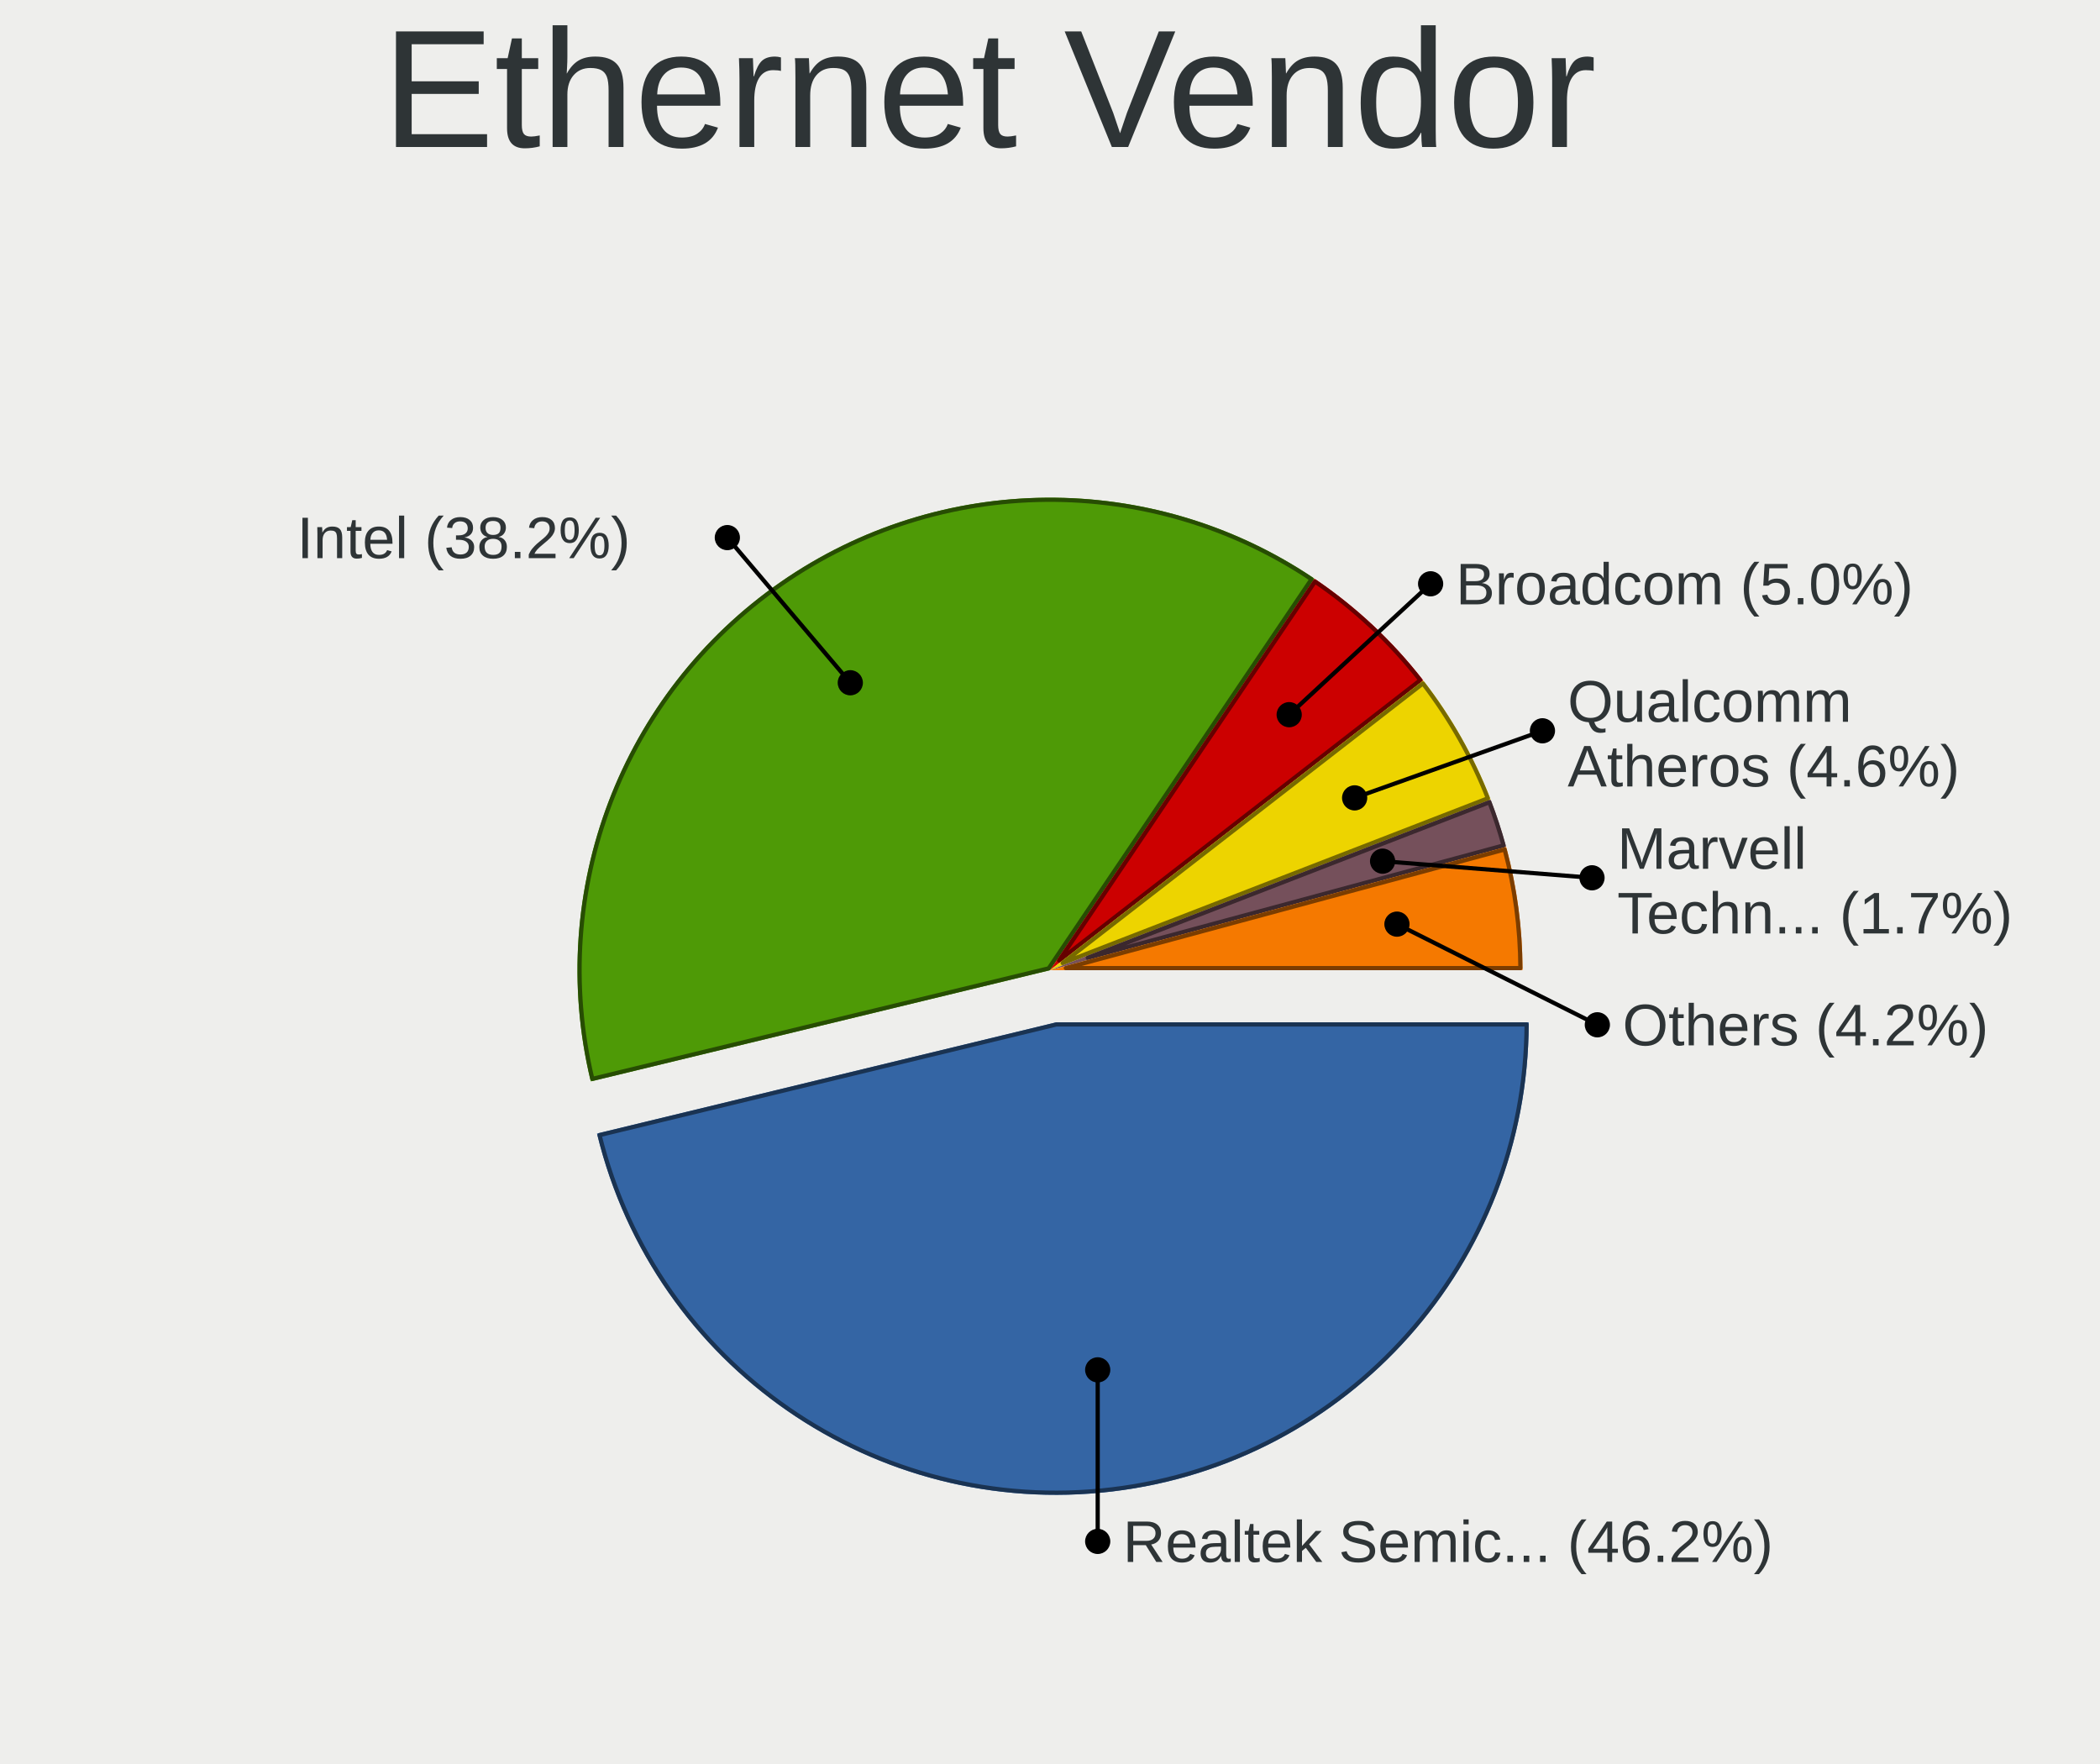
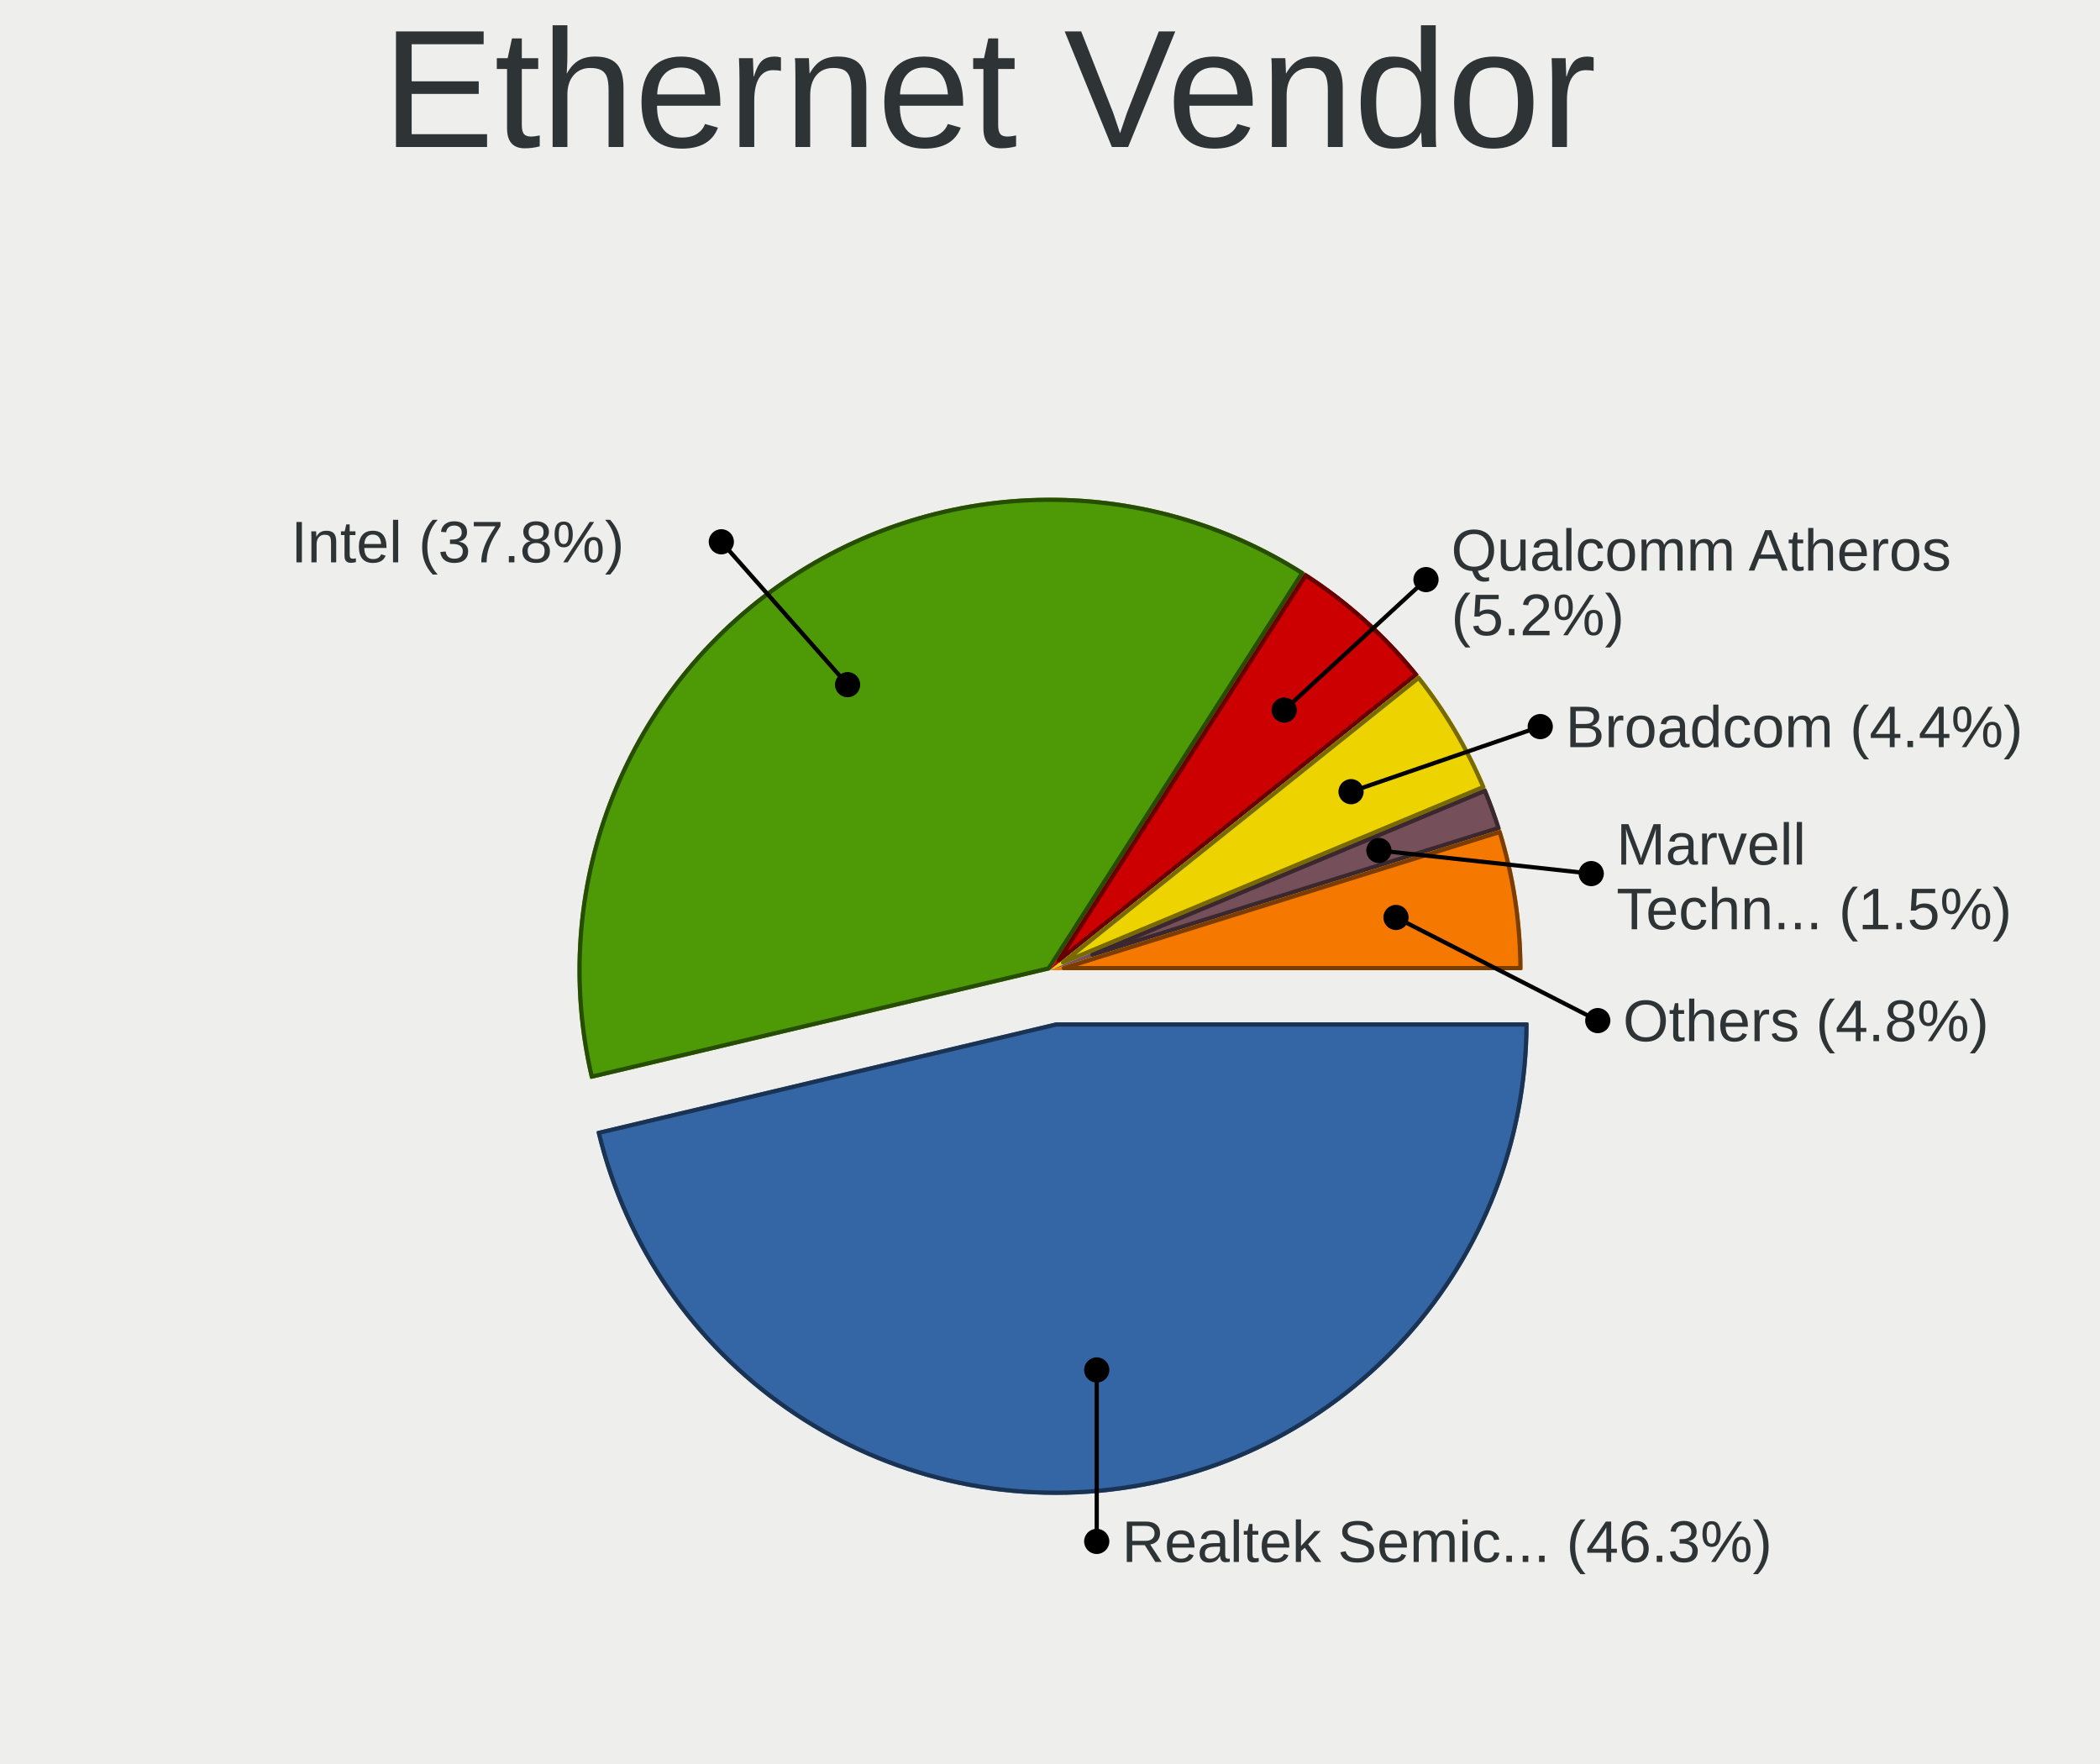
<svg xmlns="http://www.w3.org/2000/svg" width="500" height="420" version="1.0" id="ezcGraph">
  <defs />
  <g id="ezcGraphChart" color-rendering="optimizeQuality" shape-rendering="geometricPrecision" text-rendering="optimizeLegibility">
    <path d=" M 0,420 L 0,0 L 500,0 L 500,420 L 0,420 z " style="fill: #eeeeec; fill-opacity: 1.00; stroke: none;" id="ezcGraphPolygon_1" />
    <path d=" M 0,42 L 0,0 L 500,0 L 500,42 L 0,42 z " style="fill: #000000; fill-opacity: 0.00; stroke: none;" id="ezcGraphPolygon_2" />
-     <path d="M 251.48,243.41 L 363.98,243.41 A 112.50,112.50 0 0,1 142.14,269.89 z" style="fill: #3465a4; fill-opacity: 1.00; stroke: none; cursor: pointer;" id="ezcGraphCircleSector_4" />
-     <path d="M 251.54,243.91 L 363.48,243.91 A 112.00,112.00 0 0,1 142.75,270.26 z" style="fill: none; stroke: #1a3352; stroke-width: 1; stroke-opacity: 1.00; stroke-linecap: round; stroke-linejoin: round;" id="ezcGraphCircleSector_5" />
-     <path d="M 250.00,231.00 L 140.66,257.48 A 112.50,112.50 0 0,1 312.96,137.77 z" style="fill: #4e9a06; fill-opacity: 1.00; stroke: none; cursor: pointer;" id="ezcGraphCircleSector_6" />
-     <path d="M 249.69,230.56 L 141.03,256.88 A 112.00,112.00 0 0,1 312.27,137.90 z" style="fill: none; stroke: #274d03; stroke-width: 1; stroke-opacity: 1.00; stroke-linecap: round; stroke-linejoin: round;" id="ezcGraphCircleSector_7" />
-     <path d="M 250.00,231.00 L 312.96,137.77 A 112.50,112.50 0 0,1 338.87,162.02 z" style="fill: #cc0000; fill-opacity: 1.00; stroke: none; cursor: pointer;" id="ezcGraphCircleSector_8" />
-     <path d="M 252.17,228.69 L 313.10,138.46 A 112.00,112.00 0 0,1 338.17,161.94 z" style="fill: none; stroke: #660000; stroke-width: 1; stroke-opacity: 1.00; stroke-linecap: round; stroke-linejoin: round;" id="ezcGraphCircleSector_9" />
-     <path d="M 250.00,231.00 L 338.87,162.02 A 112.50,112.50 0 0,1 354.90,190.36 z" style="fill: #edd400; fill-opacity: 1.00; stroke: none; cursor: pointer;" id="ezcGraphCircleSector_10" />
-     <path d="M 253.01,229.30 L 338.79,162.73 A 112.00,112.00 0 0,1 354.26,190.07 z" style="fill: none; stroke: #776a00; stroke-width: 1; stroke-opacity: 1.00; stroke-linecap: round; stroke-linejoin: round;" id="ezcGraphCircleSector_11" />
-     <path d="M 250.00,231.00 L 354.90,190.36 A 112.50,112.50 0 0,1 358.60,201.64 z" style="fill: #75505b; fill-opacity: 1.00; stroke: none; cursor: pointer;" id="ezcGraphCircleSector_12" />
-     <path d="M 259.00,228.05 L 354.62,191.01 A 112.00,112.00 0 0,1 357.99,201.29 z" style="fill: none; stroke: #3b282e; stroke-width: 1; stroke-opacity: 1.00; stroke-linecap: round; stroke-linejoin: round;" id="ezcGraphCircleSector_13" />
-     <path d="M 250.00,231.00 L 358.60,201.64 A 112.50,112.50 0 0,1 362.50,231.00 z" style="fill: #f57900; fill-opacity: 1.00; stroke: none;" id="ezcGraphCircleSector_14" />
-     <path d="M 253.77,230.50 L 358.25,202.26 A 112.00,112.00 0 0,1 362.00,230.50 z" style="fill: none; stroke: #7b3d00; stroke-width: 1; stroke-opacity: 1.00; stroke-linecap: round; stroke-linejoin: round;" id="ezcGraphCircleSector_15" />
-     <path d=" M 202.453,162.562 L 173.176,128" style="fill: none; stroke: #000000; stroke-width: 1; stroke-opacity: 1.00; stroke-linecap: round; stroke-linejoin: round;" id="ezcGraphLine_16" />
-     <ellipse cx="202.453" cy="162.562" rx="3" ry="3" style="fill: #000000; fill-opacity: 1.00; stroke: none;" id="ezcGraphCircle_17" />
-     <ellipse cx="173.176" cy="128" rx="3" ry="3" style="fill: #000000; fill-opacity: 1.00; stroke: none;" id="ezcGraphCircle_18" />
-     <path d=" M 306.949,170.162 L 340.623,139" style="fill: none; stroke: #000000; stroke-width: 1; stroke-opacity: 1.00; stroke-linecap: round; stroke-linejoin: round;" id="ezcGraphLine_20" />
-     <ellipse cx="306.949" cy="170.162" rx="3" ry="3" style="fill: #000000; fill-opacity: 1.00; stroke: none;" id="ezcGraphCircle_21" />
-     <ellipse cx="340.623" cy="139" rx="3" ry="3" style="fill: #000000; fill-opacity: 1.00; stroke: none;" id="ezcGraphCircle_22" />
-     <path d=" M 322.533,189.97 L 367.248,174" style="fill: none; stroke: #000000; stroke-width: 1; stroke-opacity: 1.00; stroke-linecap: round; stroke-linejoin: round;" id="ezcGraphLine_24" />
-     <ellipse cx="322.533" cy="189.97" rx="3" ry="3" style="fill: #000000; fill-opacity: 1.00; stroke: none;" id="ezcGraphCircle_25" />
-     <ellipse cx="367.248" cy="174" rx="3" ry="3" style="fill: #000000; fill-opacity: 1.00; stroke: none;" id="ezcGraphCircle_26" />
-     <path d=" M 329.187,205.039 L 379.049,209" style="fill: none; stroke: #000000; stroke-width: 1; stroke-opacity: 1.00; stroke-linecap: round; stroke-linejoin: round;" id="ezcGraphLine_28" />
-     <ellipse cx="329.187" cy="205.039" rx="3" ry="3" style="fill: #000000; fill-opacity: 1.00; stroke: none;" id="ezcGraphCircle_29" />
-     <ellipse cx="379.049" cy="209" rx="3" ry="3" style="fill: #000000; fill-opacity: 1.00; stroke: none;" id="ezcGraphCircle_30" />
-     <path d=" M 332.608,220.032 L 380.322,244" style="fill: none; stroke: #000000; stroke-width: 1; stroke-opacity: 1.00; stroke-linecap: round; stroke-linejoin: round;" id="ezcGraphLine_32" />
-     <ellipse cx="332.608" cy="220.032" rx="3" ry="3" style="fill: #000000; fill-opacity: 1.00; stroke: none;" id="ezcGraphCircle_33" />
-     <ellipse cx="380.322" cy="244" rx="3" ry="3" style="fill: #000000; fill-opacity: 1.00; stroke: none;" id="ezcGraphCircle_34" />
-     <path d=" M 261.358,326.158 L 261.358,367" style="fill: none; stroke: #000000; stroke-width: 1; stroke-opacity: 1.00; stroke-linecap: round; stroke-linejoin: round;" id="ezcGraphLine_36" />
-     <ellipse cx="261.358" cy="326.158" rx="3" ry="3" style="fill: #000000; fill-opacity: 1.00; stroke: none;" id="ezcGraphCircle_37" />
-     <ellipse cx="261.358" cy="367" rx="3" ry="3" style="fill: #000000; fill-opacity: 1.00; stroke: none;" id="ezcGraphCircle_38" />
+     <path d="M 251.45,243.42 L 363.95,243.42 A 112.50,112.50 0 0,1 141.98,269.36 z" style="fill: #3465a4; fill-opacity: 1.00; stroke: none; cursor: pointer;" id="ezcGraphCircleSector_4" />
+     <path d="M 251.51,243.92 L 363.45,243.92 A 112.00,112.00 0 0,1 142.59,269.73 z" style="fill: none; stroke: #1a3352; stroke-width: 1; stroke-opacity: 1.00; stroke-linecap: round; stroke-linejoin: round;" id="ezcGraphCircleSector_5" />
+     <path d="M 250.00,231.00 L 140.53,256.94 A 112.50,112.50 0 0,1 310.72,136.29 z" style="fill: #4e9a06; fill-opacity: 1.00; stroke: none; cursor: pointer;" id="ezcGraphCircleSector_6" />
+     <path d="M 249.69,230.56 L 140.90,256.34 A 112.00,112.00 0 0,1 310.03,136.45 z" style="fill: none; stroke: #274d03; stroke-width: 1; stroke-opacity: 1.00; stroke-linecap: round; stroke-linejoin: round;" id="ezcGraphCircleSector_7" />
+     <path d="M 250.00,231.00 L 310.72,136.29 A 112.50,112.50 0 0,1 337.84,160.71 z" style="fill: #cc0000; fill-opacity: 1.00; stroke: none; cursor: pointer;" id="ezcGraphCircleSector_8" />
+     <path d="M 252.06,228.71 L 310.87,136.99 A 112.00,112.00 0 0,1 337.14,160.63 z" style="fill: none; stroke: #660000; stroke-width: 1; stroke-opacity: 1.00; stroke-linecap: round; stroke-linejoin: round;" id="ezcGraphCircleSector_9" />
+     <path d="M 250.00,231.00 L 337.84,160.71 A 112.50,112.50 0 0,1 353.81,187.65 z" style="fill: #edd400; fill-opacity: 1.00; stroke: none; cursor: pointer;" id="ezcGraphCircleSector_10" />
+     <path d="M 253.09,229.17 L 337.76,161.41 A 112.00,112.00 0 0,1 353.16,187.38 z" style="fill: none; stroke: #776a00; stroke-width: 1; stroke-opacity: 1.00; stroke-linecap: round; stroke-linejoin: round;" id="ezcGraphCircleSector_11" />
+     <path d="M 250.00,231.00 L 353.81,187.65 A 112.50,112.50 0 0,1 357.39,197.48 z" style="fill: #75505b; fill-opacity: 1.00; stroke: none; cursor: pointer;" id="ezcGraphCircleSector_12" />
+     <path d="M 260.10,227.32 L 353.54,188.30 A 112.00,112.00 0 0,1 356.76,197.15 z" style="fill: none; stroke: #3b282e; stroke-width: 1; stroke-opacity: 1.00; stroke-linecap: round; stroke-linejoin: round;" id="ezcGraphCircleSector_13" />
+     <path d="M 250.00,231.00 L 357.39,197.48 A 112.50,112.50 0 0,1 362.50,231.00 z" style="fill: #f57900; fill-opacity: 1.00; stroke: none;" id="ezcGraphCircleSector_14" />
+     <path d="M 253.28,230.50 L 357.06,198.11 A 112.00,112.00 0 0,1 362.00,230.50 z" style="fill: none; stroke: #7b3d00; stroke-width: 1; stroke-opacity: 1.00; stroke-linecap: round; stroke-linejoin: round;" id="ezcGraphCircleSector_15" />
+     <path d=" M 201.806,163.017 L 171.744,129" style="fill: none; stroke: #000000; stroke-width: 1; stroke-opacity: 1.00; stroke-linecap: round; stroke-linejoin: round;" id="ezcGraphLine_16" />
+     <ellipse cx="201.806" cy="163.017" rx="3" ry="3" style="fill: #000000; fill-opacity: 1.00; stroke: none;" id="ezcGraphCircle_17" />
+     <ellipse cx="171.744" cy="129" rx="3" ry="3" style="fill: #000000; fill-opacity: 1.00; stroke: none;" id="ezcGraphCircle_18" />
+     <path d=" M 305.761,169.071 L 339.522,138" style="fill: none; stroke: #000000; stroke-width: 1; stroke-opacity: 1.00; stroke-linecap: round; stroke-linejoin: round;" id="ezcGraphLine_20" />
+     <ellipse cx="305.761" cy="169.071" rx="3" ry="3" style="fill: #000000; fill-opacity: 1.00; stroke: none;" id="ezcGraphCircle_21" />
+     <ellipse cx="339.522" cy="138" rx="3" ry="3" style="fill: #000000; fill-opacity: 1.00; stroke: none;" id="ezcGraphCircle_22" />
+     <path d=" M 321.679,188.496 L 366.729,173" style="fill: none; stroke: #000000; stroke-width: 1; stroke-opacity: 1.00; stroke-linecap: round; stroke-linejoin: round;" id="ezcGraphLine_24" />
+     <ellipse cx="321.679" cy="188.496" rx="3" ry="3" style="fill: #000000; fill-opacity: 1.00; stroke: none;" id="ezcGraphCircle_25" />
+     <ellipse cx="366.729" cy="173" rx="3" ry="3" style="fill: #000000; fill-opacity: 1.00; stroke: none;" id="ezcGraphCircle_26" />
+     <path d=" M 328.308,202.498 L 378.866,208" style="fill: none; stroke: #000000; stroke-width: 1; stroke-opacity: 1.00; stroke-linecap: round; stroke-linejoin: round;" id="ezcGraphLine_28" />
+     <ellipse cx="328.308" cy="202.498" rx="3" ry="3" style="fill: #000000; fill-opacity: 1.00; stroke: none;" id="ezcGraphCircle_29" />
+     <ellipse cx="378.866" cy="208" rx="3" ry="3" style="fill: #000000; fill-opacity: 1.00; stroke: none;" id="ezcGraphCircle_30" />
+     <path d=" M 332.382,218.443 L 380.423,243" style="fill: none; stroke: #000000; stroke-width: 1; stroke-opacity: 1.00; stroke-linecap: round; stroke-linejoin: round;" id="ezcGraphLine_32" />
+     <ellipse cx="332.382" cy="218.443" rx="3" ry="3" style="fill: #000000; fill-opacity: 1.00; stroke: none;" id="ezcGraphCircle_33" />
+     <ellipse cx="380.423" cy="243" rx="3" ry="3" style="fill: #000000; fill-opacity: 1.00; stroke: none;" id="ezcGraphCircle_34" />
+     <path d=" M 261.126,326.185 L 261.126,367" style="fill: none; stroke: #000000; stroke-width: 1; stroke-opacity: 1.00; stroke-linecap: round; stroke-linejoin: round;" id="ezcGraphLine_36" />
+     <ellipse cx="261.126" cy="326.185" rx="3" ry="3" style="fill: #000000; fill-opacity: 1.00; stroke: none;" id="ezcGraphCircle_37" />
+     <ellipse cx="261.126" cy="367" rx="3" ry="3" style="fill: #000000; fill-opacity: 1.00; stroke: none;" id="ezcGraphCircle_38" />
    <g id="ezcGraphTextBox_3">
      <path d=" M 90.5,42 L 90.5,0.5 L 410,0.5 L 410,42 L 90.5,42 z " style="fill: #ffffff; fill-opacity: 0.00; stroke: none;" id="ezcGraphPolygon_40" />
      <text id="ezcGraphTextBox_3_text" x="91" text-length="318px" y="35" style="font-size: 40px; font-family: 'Arial'; fill: #2e3436; fill-opacity: 1.00; stroke: none;">Ethernet Vendor</text>
    </g>
    <g id="ezcGraphTextBox_19" style=" cursor: pointer;">
-       <path d=" M 70.216,136 L 70.216,120.5 L 168.176,120.5 L 168.176,136 L 70.216,136 z " style="fill: #ffffff; fill-opacity: 0.00; stroke: none;" id="ezcGraphPolygon_41" />
-       <text id="ezcGraphTextBox_19_text" x="70.716" text-length="96.46px" y="132.9" style="font-size: 14px; font-family: 'Arial'; fill: #2e3436; fill-opacity: 1.00; stroke: none;">Intel (38.2%)</text>
+       <path d=" M 68.784,137 L 68.784,121.5 L 166.744,121.5 L 166.744,137 L 68.784,137 z " style="fill: #ffffff; fill-opacity: 0.00; stroke: none;" id="ezcGraphPolygon_41" />
+       <text id="ezcGraphTextBox_19_text" x="69.284" text-length="96.46px" y="133.9" style="font-size: 14px; font-family: 'Arial'; fill: #2e3436; fill-opacity: 1.00; stroke: none;">Intel (37.8%)</text>
    </g>
    <g id="ezcGraphTextBox_23" style=" cursor: pointer;">
-       <path d=" M 346.123,147 L 346.123,131.5 L 458.923,131.5 L 458.923,147 L 346.123,147 z " style="fill: #ffffff; fill-opacity: 0.00; stroke: none;" id="ezcGraphPolygon_42" />
-       <text id="ezcGraphTextBox_23_text" x="346.623" text-length="111.3px" y="143.9" style="font-size: 14px; font-family: 'Arial'; fill: #2e3436; fill-opacity: 1.00; stroke: none;">Broadcom (5.0%)</text>
+       <path d=" M 345.022,153.05 L 345.022,123.45 L 465.243,123.45 L 465.243,153.05 L 345.022,153.05 z " style="fill: #ffffff; fill-opacity: 0.00; stroke: none;" id="ezcGraphPolygon_42" />
+       <text id="ezcGraphTextBox_23_text" x="345.522" text-length="118.72px" y="135.85" style="font-size: 14px; font-family: 'Arial'; fill: #2e3436; fill-opacity: 1.00; stroke: none;">Qualcomm Atheros</text>
+       <text id="ezcGraphTextBox_23_text" x="345.522" text-length="44.52px" y="151.25" style="font-size: 14px; font-family: 'Arial'; fill: #2e3436; fill-opacity: 1.00; stroke: none;">(5.2%)</text>
    </g>
    <g id="ezcGraphTextBox_27" style=" cursor: pointer;">
-       <path d=" M 372.748,189.05 L 372.748,159.45 L 478.127,159.45 L 478.127,189.05 L 372.748,189.05 z " style="fill: #ffffff; fill-opacity: 0.00; stroke: none;" id="ezcGraphPolygon_43" />
-       <text id="ezcGraphTextBox_27_text" x="373.248" text-length="59.36px" y="171.85" style="font-size: 14px; font-family: 'Arial'; fill: #2e3436; fill-opacity: 1.00; stroke: none;">Qualcomm</text>
-       <text id="ezcGraphTextBox_27_text" x="373.248" text-length="103.88px" y="187.25" style="font-size: 14px; font-family: 'Arial'; fill: #2e3436; fill-opacity: 1.00; stroke: none;">Atheros (4.6%)</text>
+       <path d=" M 372.229,181 L 372.229,165.5 L 485.029,165.5 L 485.029,181 L 372.229,181 z " style="fill: #ffffff; fill-opacity: 0.00; stroke: none;" id="ezcGraphPolygon_43" />
+       <text id="ezcGraphTextBox_27_text" x="372.729" text-length="111.3px" y="177.9" style="font-size: 14px; font-family: 'Arial'; fill: #2e3436; fill-opacity: 1.00; stroke: none;">Broadcom (4.4%)</text>
    </g>
    <g id="ezcGraphTextBox_31" style=" cursor: pointer;">
-       <path d=" M 384.549,224.05 L 384.549,194.45 L 497.349,194.45 L 497.349,224.05 L 384.549,224.05 z " style="fill: #ffffff; fill-opacity: 0.00; stroke: none;" id="ezcGraphPolygon_44" />
-       <text id="ezcGraphTextBox_31_text" x="385.049" text-length="51.94px" y="206.85" style="font-size: 14px; font-family: 'Arial'; fill: #2e3436; fill-opacity: 1.00; stroke: none;">Marvell</text>
-       <text id="ezcGraphTextBox_31_text" x="385.049" text-length="111.3px" y="222.25" style="font-size: 14px; font-family: 'Arial'; fill: #2e3436; fill-opacity: 1.00; stroke: none;">Techn... (1.7%)</text>
+       <path d=" M 384.366,223.05 L 384.366,193.45 L 497.166,193.45 L 497.166,223.05 L 384.366,223.05 z " style="fill: #ffffff; fill-opacity: 0.00; stroke: none;" id="ezcGraphPolygon_44" />
+       <text id="ezcGraphTextBox_31_text" x="384.866" text-length="51.94px" y="205.85" style="font-size: 14px; font-family: 'Arial'; fill: #2e3436; fill-opacity: 1.00; stroke: none;">Marvell</text>
+       <text id="ezcGraphTextBox_31_text" x="384.866" text-length="111.3px" y="221.25" style="font-size: 14px; font-family: 'Arial'; fill: #2e3436; fill-opacity: 1.00; stroke: none;">Techn... (1.5%)</text>
    </g>
    <g id="ezcGraphTextBox_35">
-       <path d=" M 385.822,252 L 385.822,236.5 L 483.782,236.5 L 483.782,252 L 385.822,252 z " style="fill: #ffffff; fill-opacity: 0.00; stroke: none;" id="ezcGraphPolygon_45" />
-       <text id="ezcGraphTextBox_35_text" x="386.322" text-length="96.46px" y="248.9" style="font-size: 14px; font-family: 'Arial'; fill: #2e3436; fill-opacity: 1.00; stroke: none;">Others (4.2%)</text>
+       <path d=" M 385.923,251 L 385.923,235.5 L 483.883,235.5 L 483.883,251 L 385.923,251 z " style="fill: #ffffff; fill-opacity: 0.00; stroke: none;" id="ezcGraphPolygon_45" />
+       <text id="ezcGraphTextBox_35_text" x="386.423" text-length="96.46px" y="247.9" style="font-size: 14px; font-family: 'Arial'; fill: #2e3436; fill-opacity: 1.00; stroke: none;">Others (4.8%)</text>
    </g>
    <g id="ezcGraphTextBox_39" style=" cursor: pointer;">
-       <path d=" M 266.858,375 L 266.858,359.5 L 446.438,359.5 L 446.438,375 L 266.858,375 z " style="fill: #ffffff; fill-opacity: 0.00; stroke: none;" id="ezcGraphPolygon_46" />
-       <text id="ezcGraphTextBox_39_text" x="267.358" text-length="178.08px" y="371.9" style="font-size: 14px; font-family: 'Arial'; fill: #2e3436; fill-opacity: 1.00; stroke: none;">Realtek Semic... (46.2%)</text>
+       <path d=" M 266.626,375 L 266.626,359.5 L 446.206,359.5 L 446.206,375 L 266.626,375 z " style="fill: #ffffff; fill-opacity: 0.00; stroke: none;" id="ezcGraphPolygon_46" />
+       <text id="ezcGraphTextBox_39_text" x="267.126" text-length="178.08px" y="371.9" style="font-size: 14px; font-family: 'Arial'; fill: #2e3436; fill-opacity: 1.00; stroke: none;">Realtek Semic... (46.3%)</text>
    </g>
  </g>
</svg>
